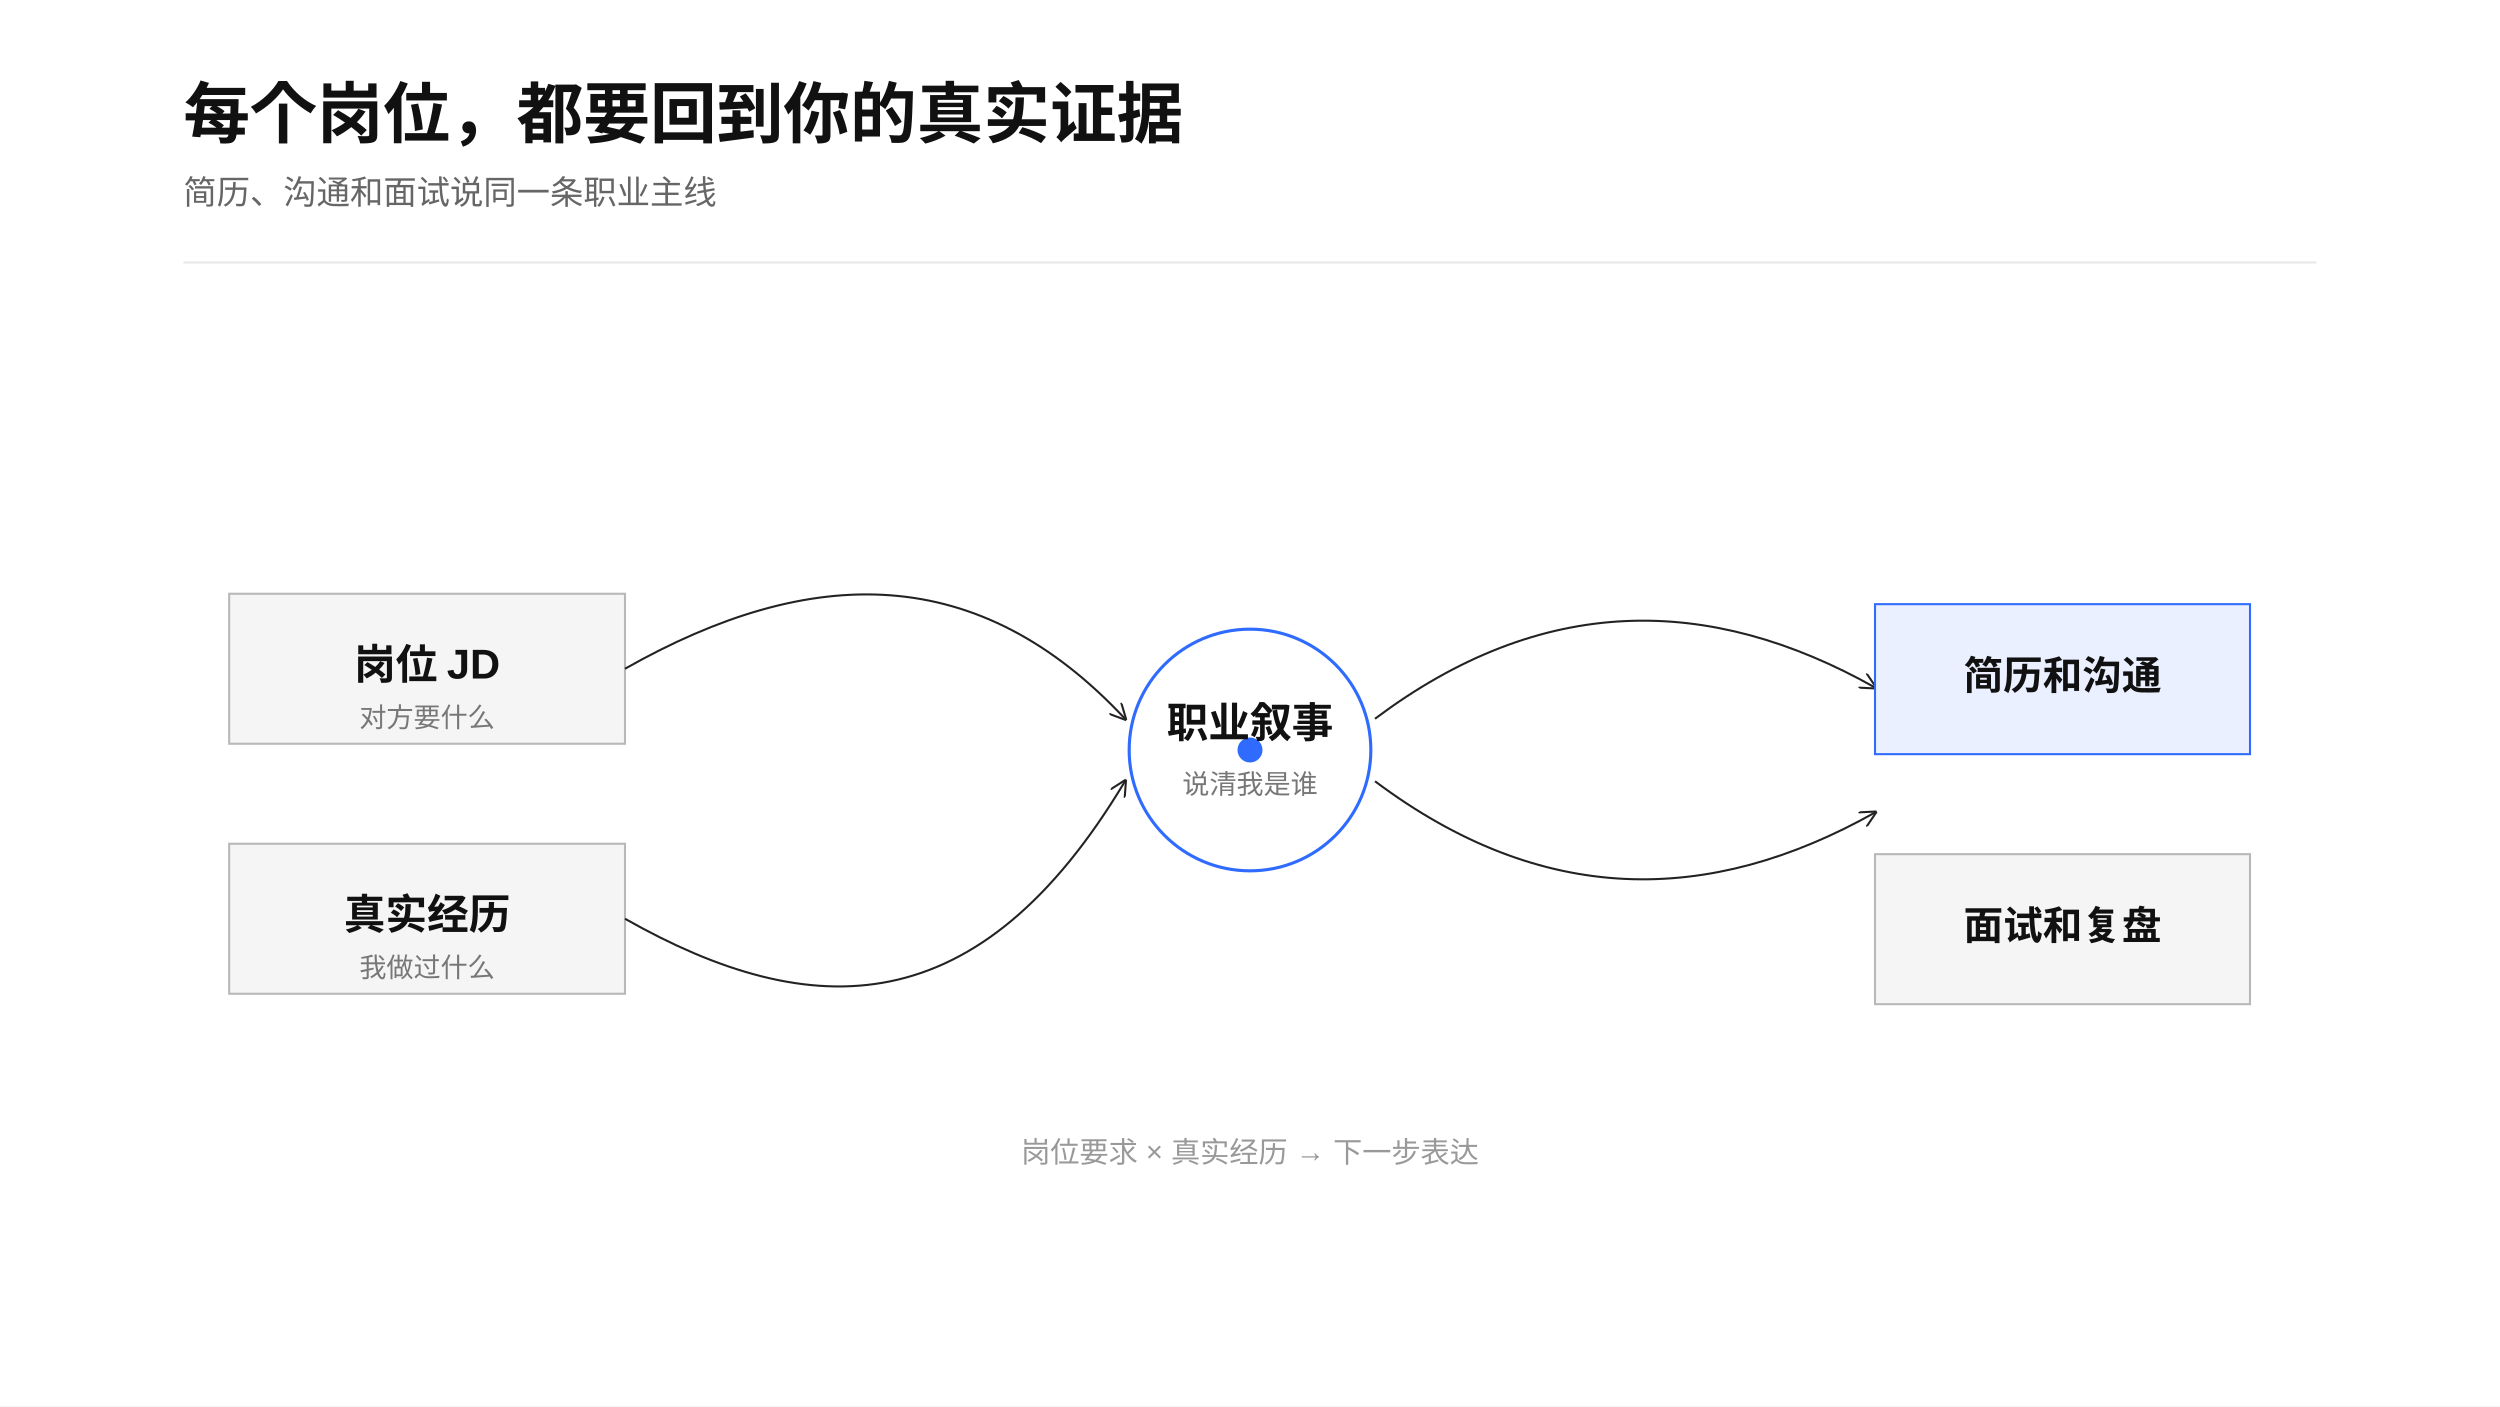
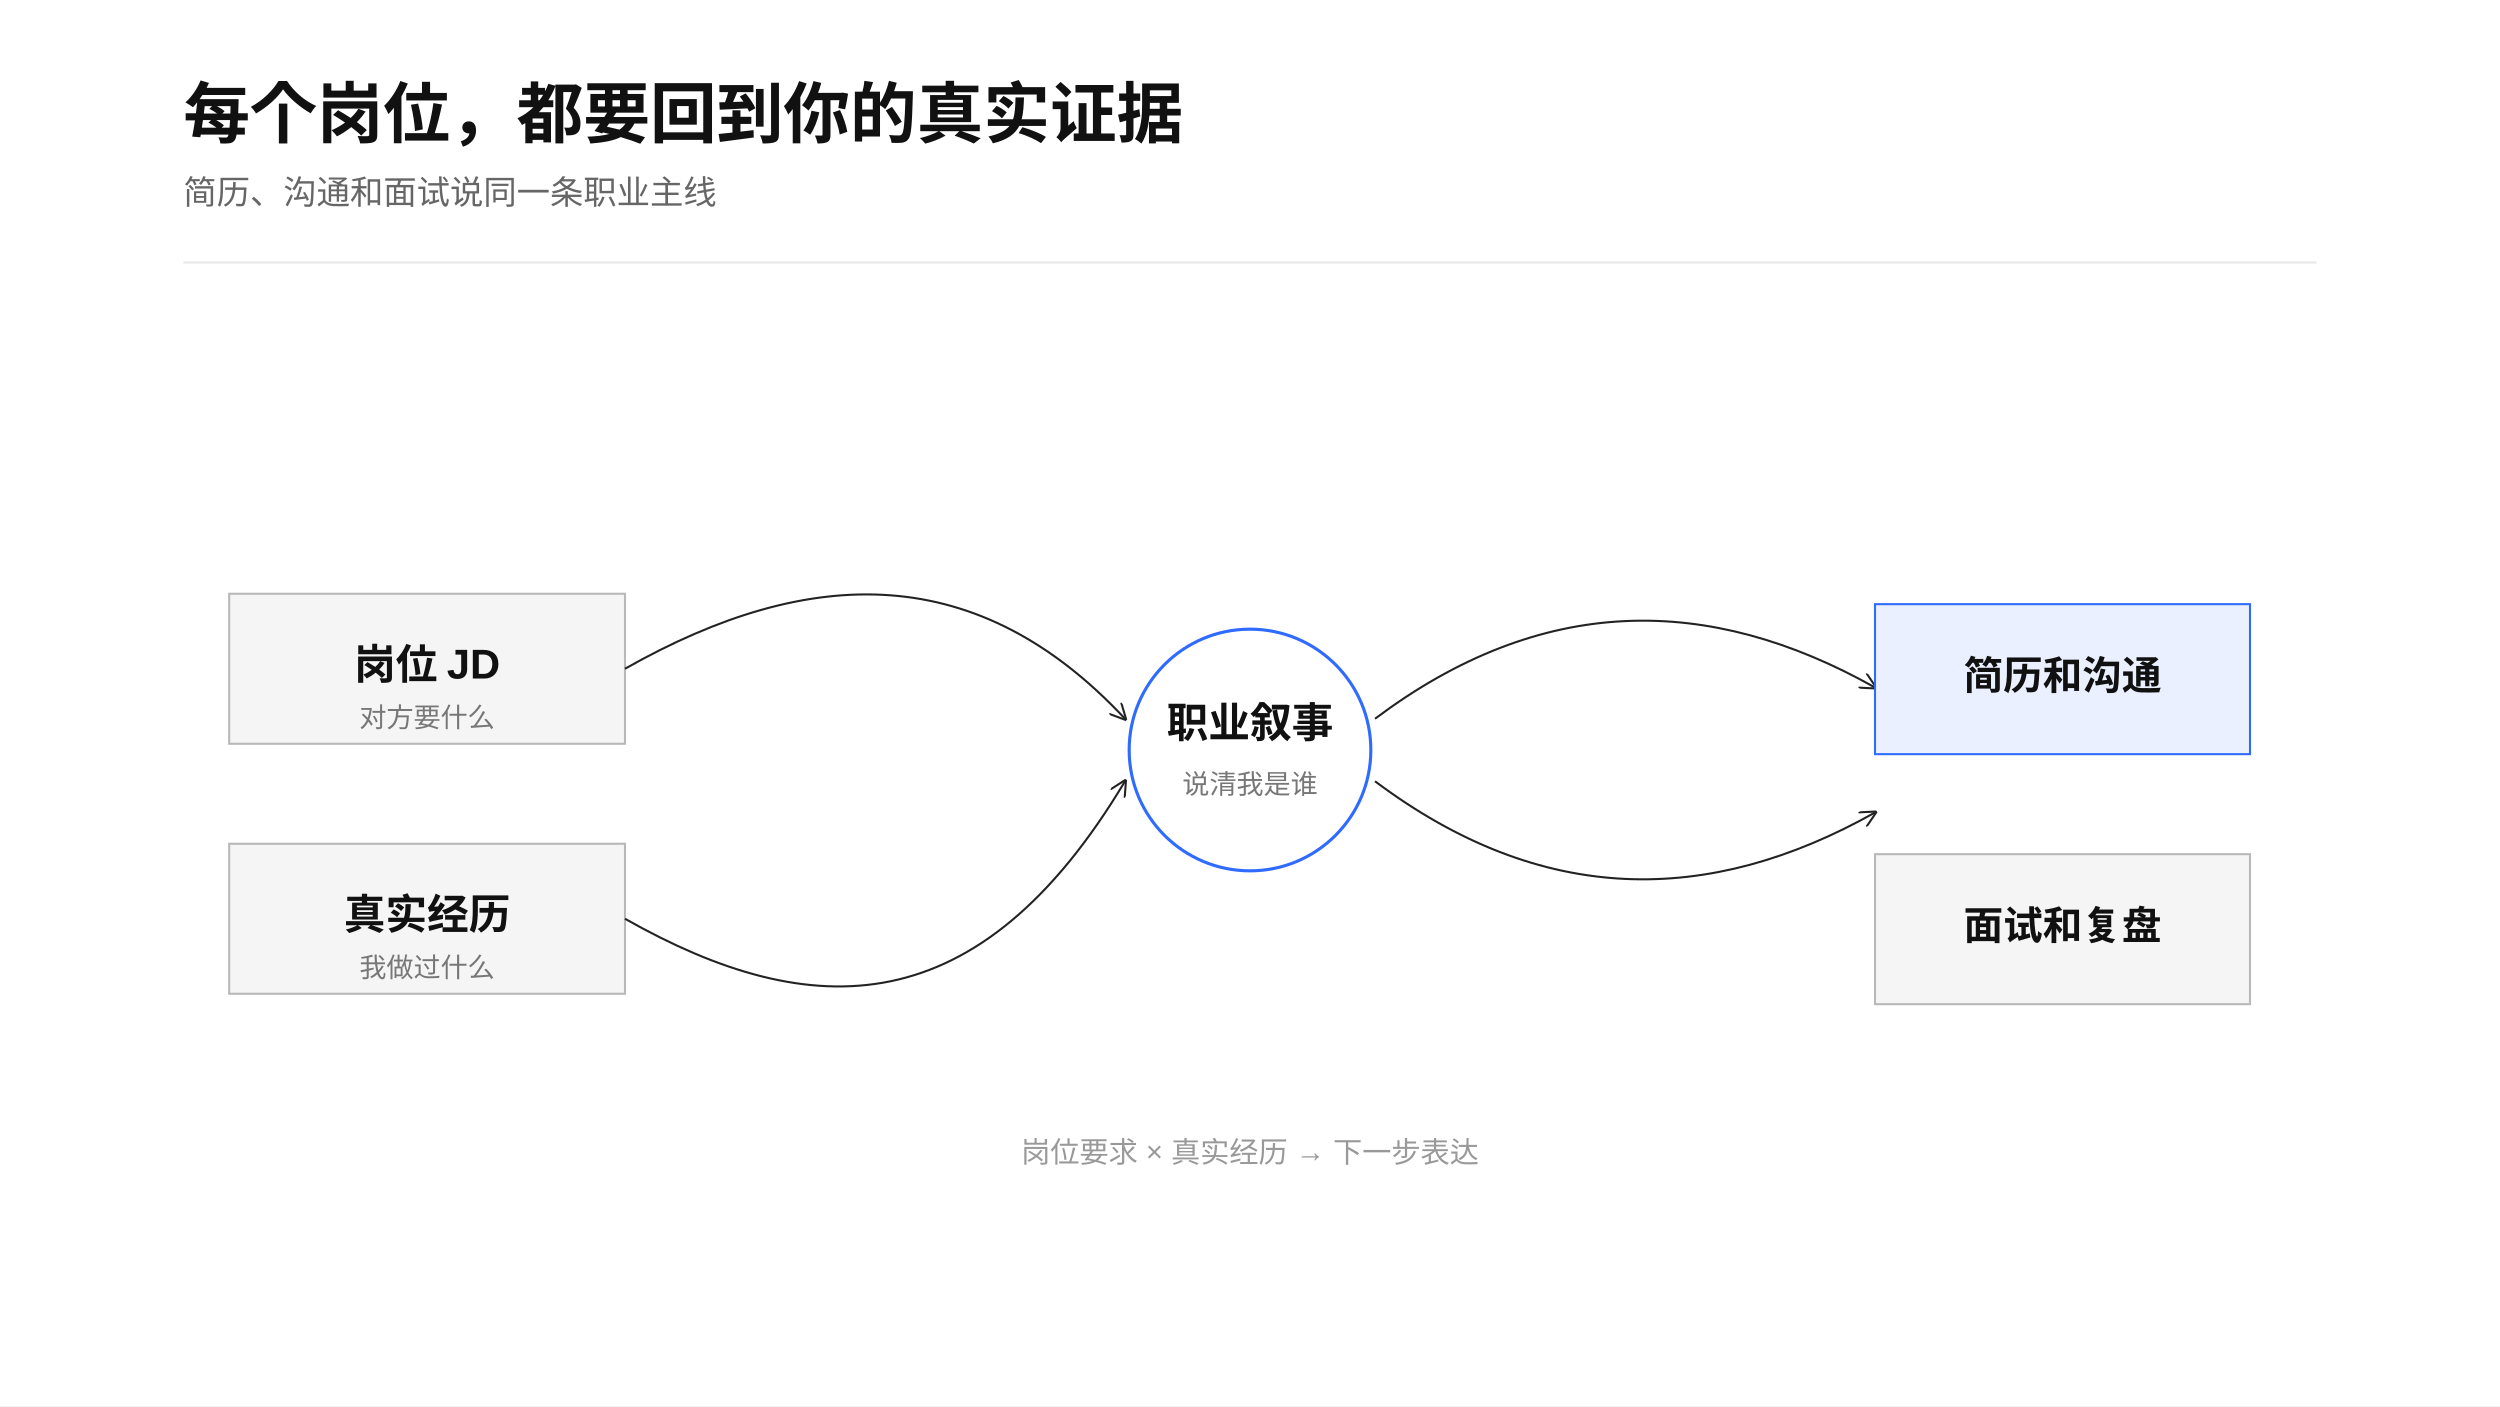
<svg xmlns="http://www.w3.org/2000/svg" width="1200" height="675" viewBox="0 0 1200 675">
  <rect width="1200" height="675" fill="#FFFFFF" />
  <g font-family="PingFang SC, Source Han Sans SC, Arial, sans-serif">
    <defs>
      <marker id="arrow" markerWidth="8" markerHeight="8" refX="7" refY="4" orient="auto" markerUnits="userSpaceOnUse">
        <path d="M0,0 L8,4 L0,8" fill="none" stroke="#222222" stroke-width="1" />
      </marker>
    </defs>
    <text x="88" y="66" fill="#111111" font-size="32" font-weight="600">每个岗位，都要回到你的真实证据</text>
    <text x="88" y="98" fill="#666666" font-size="16">简历、沟通和面试说同一条职业主线</text>
    <line x1="88" y1="126" x2="1112" y2="126" stroke="#E8E8E8" stroke-width="1" />
    <rect x="110" y="285" width="190" height="72" fill="#F5F5F5" stroke="#B8B8B8" stroke-width="1" />
    <text x="205" y="326" text-anchor="middle" fill="#111111" font-size="20" font-weight="600">岗位 JD</text>
    <text x="205" y="349" text-anchor="middle" fill="#777777" font-size="13" font-weight="400">对方要什么</text>
    <rect x="110" y="405" width="190" height="72" fill="#F5F5F5" stroke="#B8B8B8" stroke-width="1" />
    <text x="205" y="446" text-anchor="middle" fill="#111111" font-size="20" font-weight="600">真实经历</text>
    <text x="205" y="469" text-anchor="middle" fill="#777777" font-size="13" font-weight="400">我做过什么</text>
    <path d="M300 321 C390 270 470 270 540 345" fill="none" stroke="#222222" stroke-width="1" marker-end="url(#arrow)" />
    <path d="M300 441 C390 492 470 492 540 375" fill="none" stroke="#222222" stroke-width="1" marker-end="url(#arrow)" />
    <circle cx="600" cy="360" r="58" fill="white" stroke="#2F6BFF" stroke-width="1.5" />
-     <circle cx="600" cy="360" r="6" fill="#2F6BFF" />
    <text x="600" y="354" text-anchor="middle" fill="#111111" font-size="20" font-weight="600">职业叙事</text>
    <text x="600" y="381" text-anchor="middle" fill="#777777" font-size="13" font-weight="400">说清我是谁</text>
    <path d="M660 345 C740 285 820 285 900 330" fill="none" stroke="#222222" stroke-width="1" marker-end="url(#arrow)" />
    <path d="M660 375 C740 435 820 435 900 390" fill="none" stroke="#222222" stroke-width="1" marker-end="url(#arrow)" />
    <rect x="900" y="290" width="180" height="72" fill="#EAF0FF" stroke="#2F6BFF" stroke-width="1" />
    <text x="990" y="331" text-anchor="middle" fill="#111111" font-size="19" font-weight="600">简历和沟通</text>
    <rect x="900" y="410" width="180" height="72" fill="#F5F5F5" stroke="#B8B8B8" stroke-width="1" />
    <text x="990" y="451" text-anchor="middle" fill="#111111" font-size="19" font-weight="600">面试和复盘</text>
    <text x="600" y="558" text-anchor="middle" fill="#999999" font-size="14" font-weight="400">岗位要求 × 真实经历 → 下一步表达</text>
  </g>
</svg>
